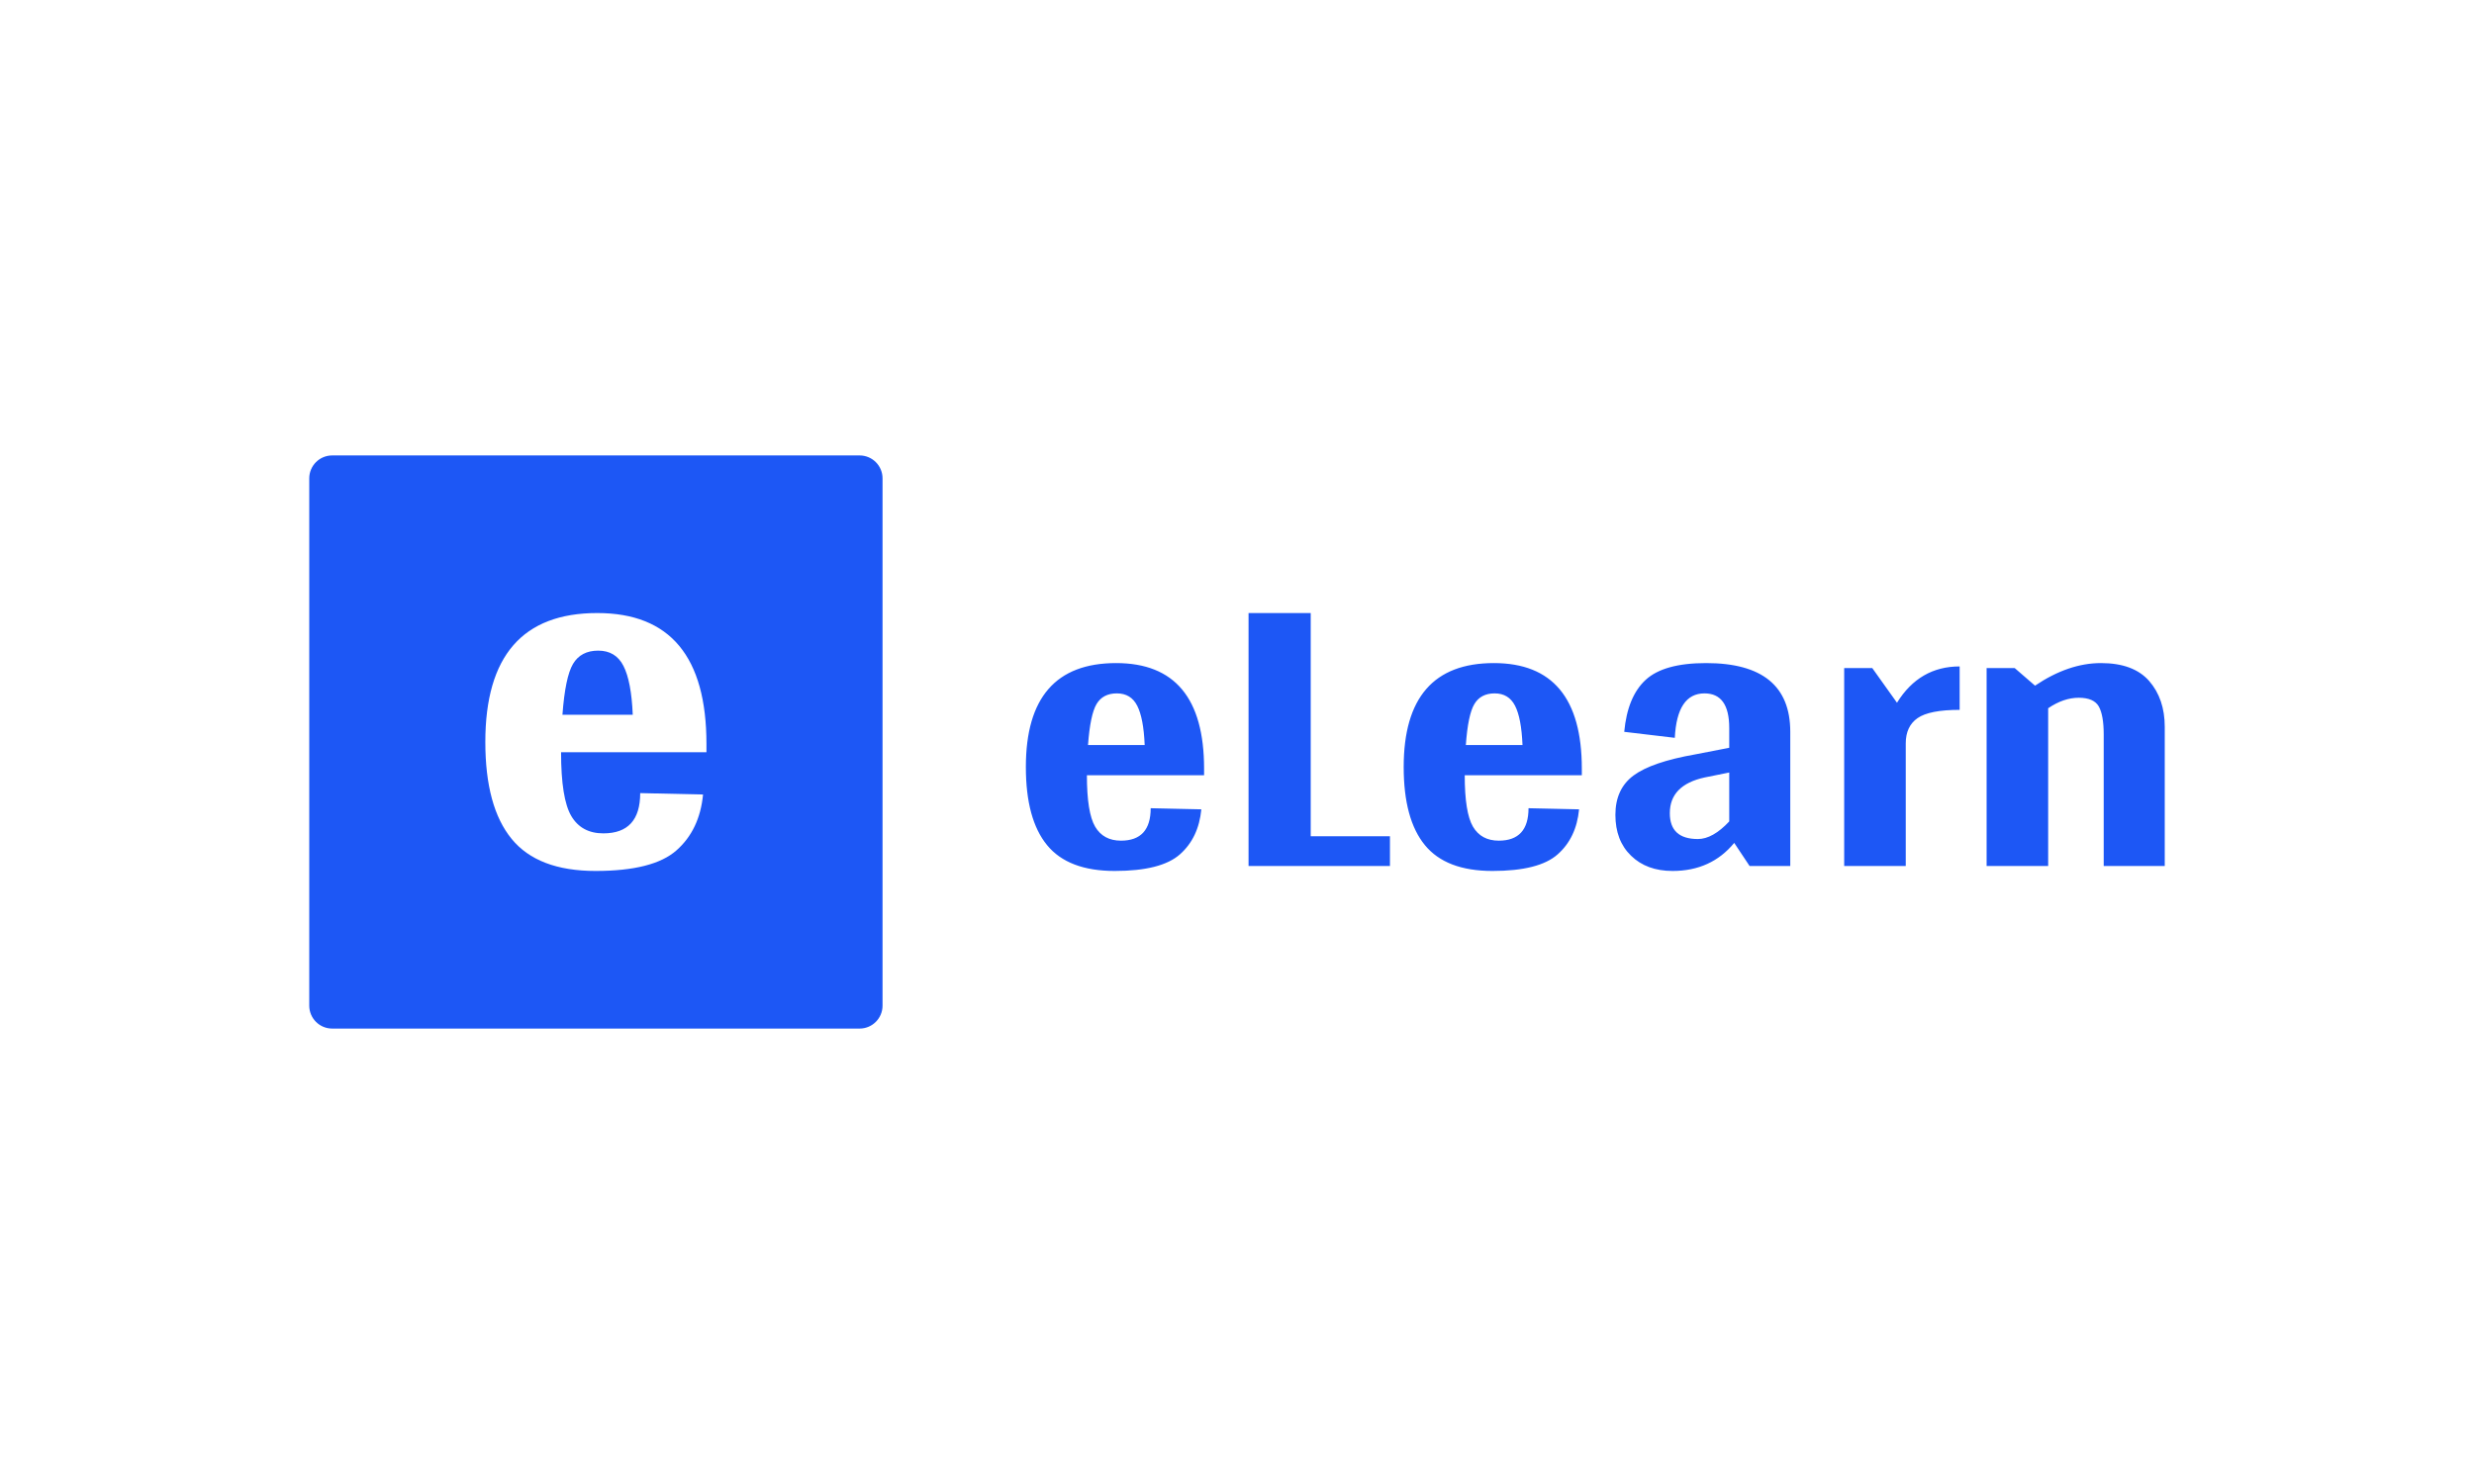
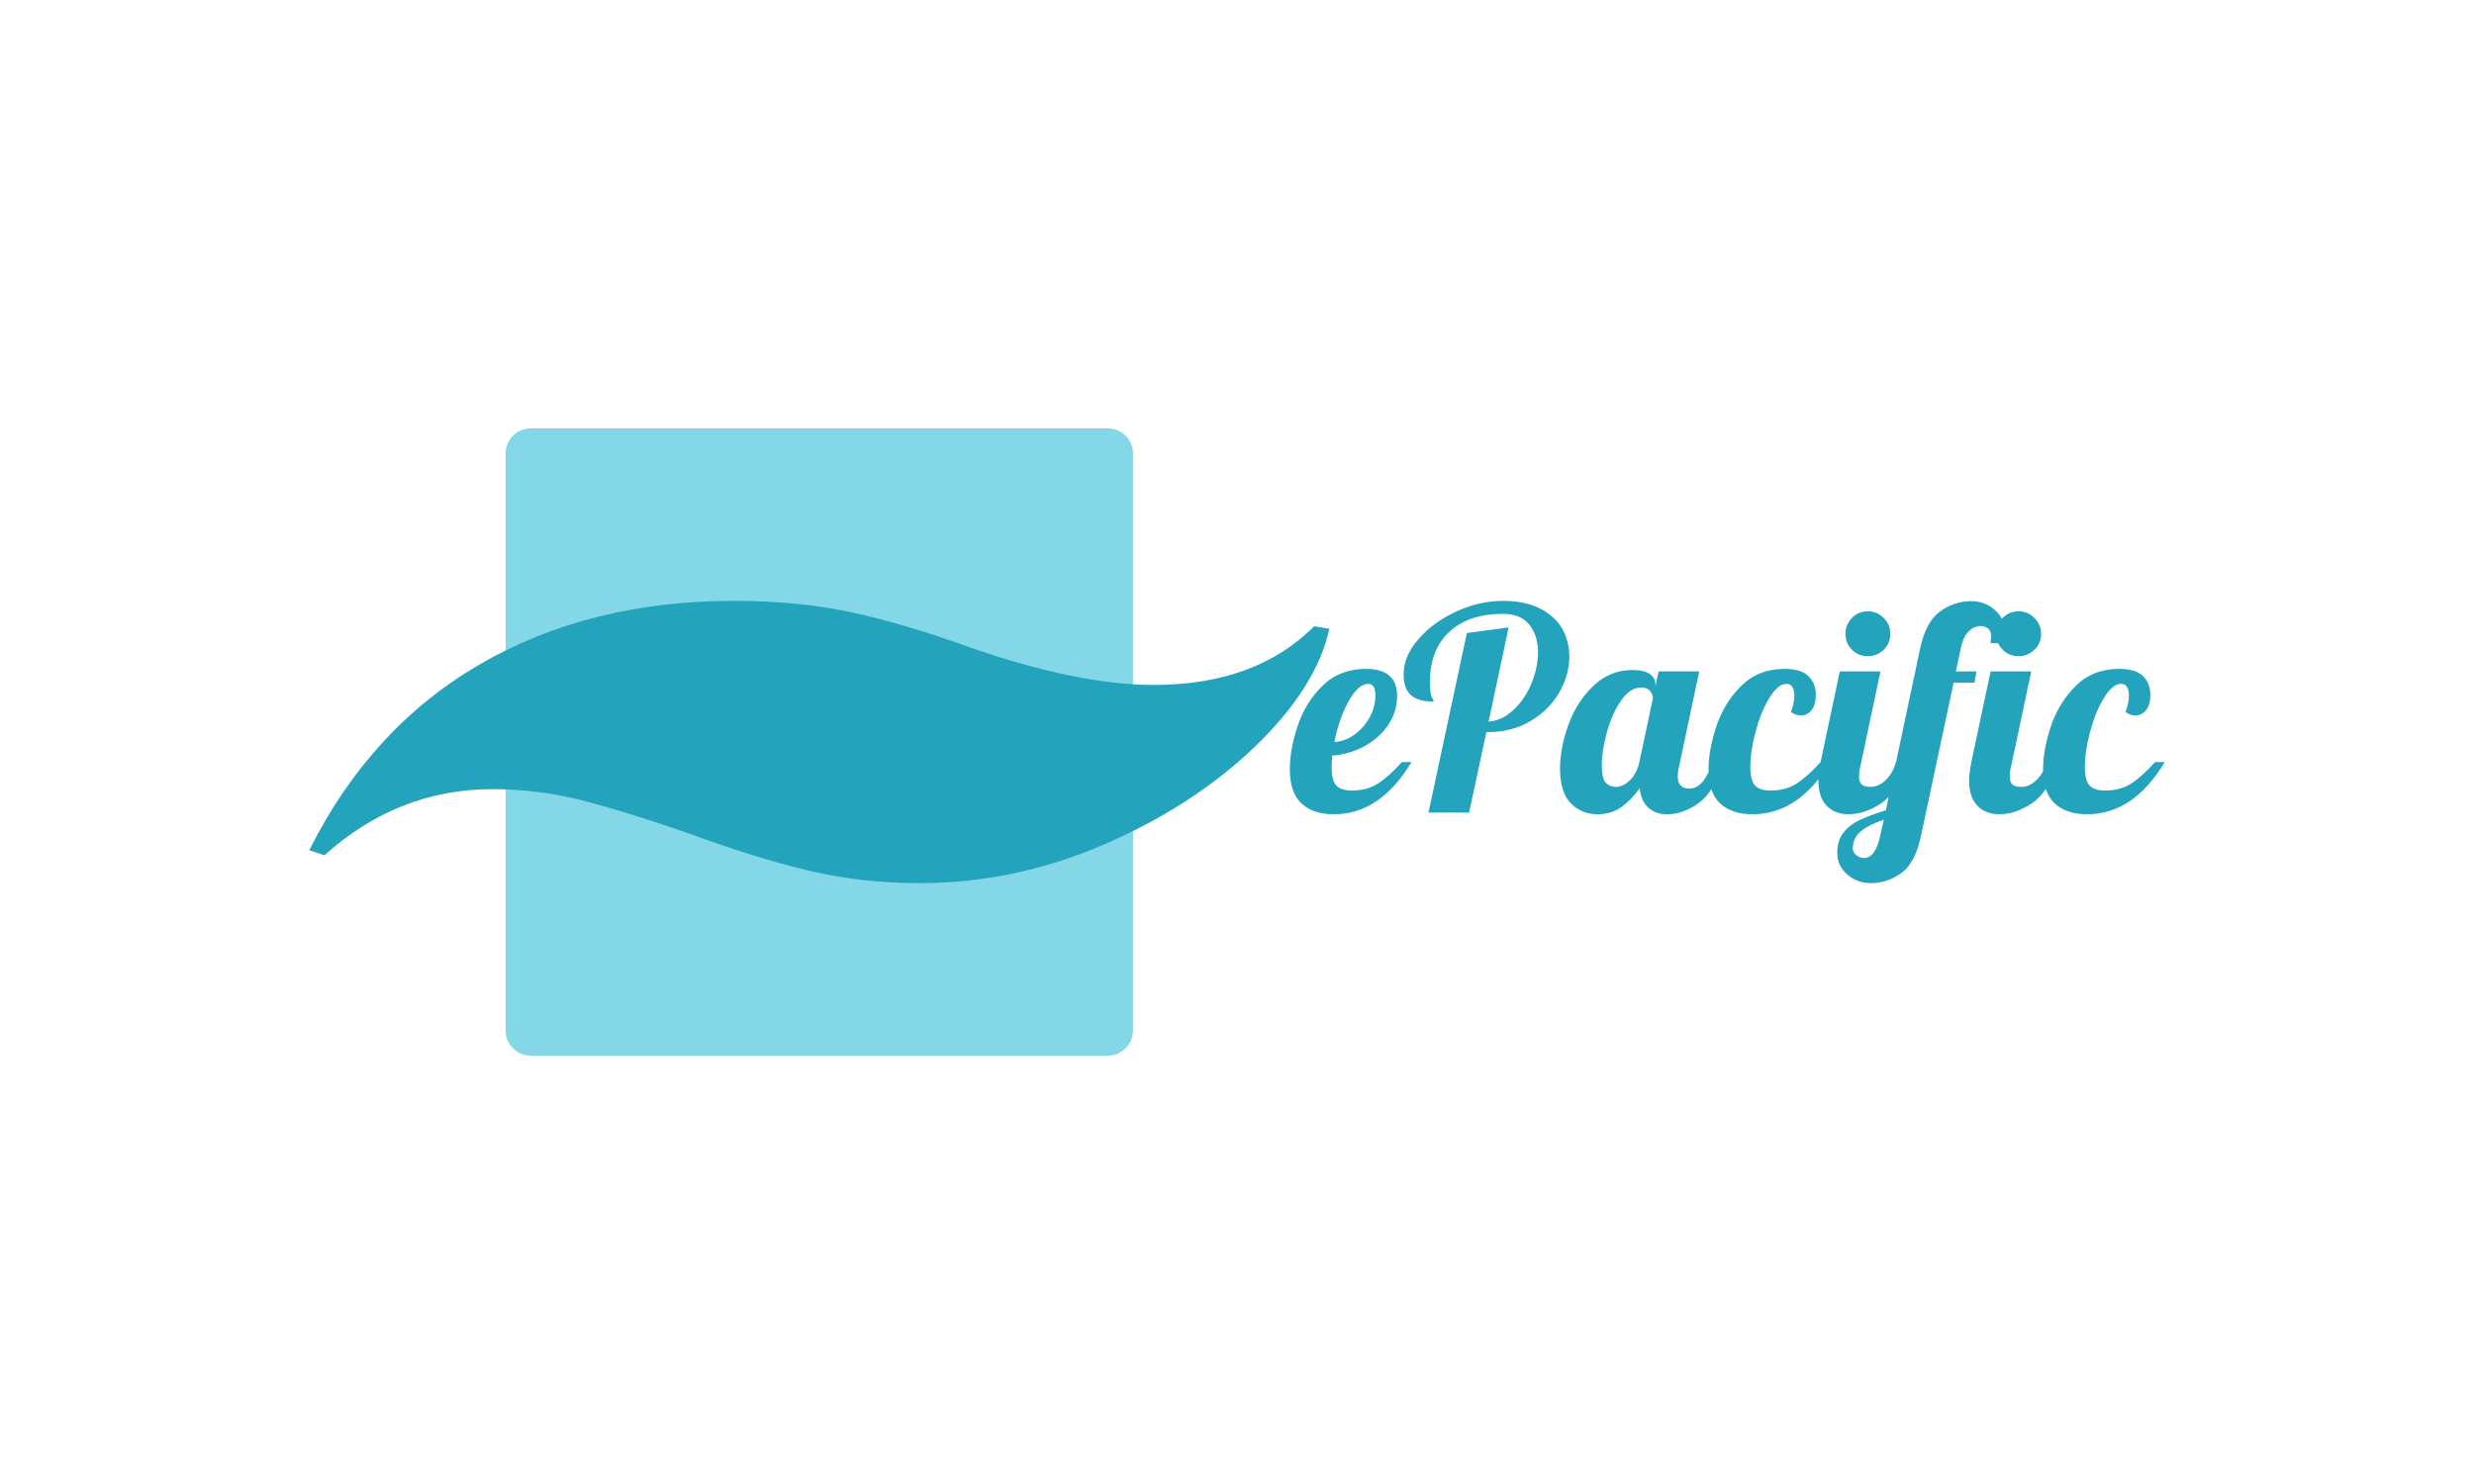
<svg xmlns="http://www.w3.org/2000/svg" version="1.1" width="100%" height="100%" viewBox="0 0 1000 600">
  <rect width="1000" height="600" x="0" y="0" fill="#ffffff" />
  <g>
-     <rect width="333.333" height="333.333" rx="13.333" ry="13.333" y="202.033" fill="#1d57f5" transform="matrix(0.6951763,0,0,0.6951763,0,43.68893)" x="179.811" />
-     <path d="M326.225 374.645L410.763 374.645L410.763 369.876Q410.763 293.699 347.282 293.699L347.282 293.699Q282.191 293.699 282.191 368.699L282.191 368.699Q282.191 406.416 297.489 425.058Q312.724 443.699 346.291 443.699Q379.797 443.699 393.298 431.746Q406.799 419.855 408.781 399.232L408.781 399.232L372.241 398.427Q372.241 421.837 350.812 421.837L350.812 421.837Q338.116 421.837 332.171 411.742Q326.225 401.647 326.225 374.645L326.225 374.645ZM367.906 352.845L367.906 352.845L327.03 352.845Q328.641 330.983 333.162 323.303Q337.745 315.561 347.84 315.561Q357.997 315.561 362.518 324.48Q367.101 333.398 367.906 352.845Z " fill="#ffffff" transform="matrix(0.6951763,0,0,0.6951763,0,43.68893)" />
-     <path d="M631.968 388.042L700.104 388.042L700.104 384.199Q700.104 322.801 648.94 322.801L648.94 322.801Q596.477 322.801 596.477 383.25L596.477 383.25Q596.477 413.649 608.807 428.674Q621.086 443.699 648.141 443.699Q675.146 443.699 686.028 434.065Q696.91 424.481 698.507 407.859L698.507 407.859L669.056 407.21Q669.056 426.079 651.785 426.079L651.785 426.079Q641.552 426.079 636.76 417.942Q631.968 409.806 631.968 388.042L631.968 388.042ZM665.562 370.471L665.562 370.471L632.617 370.471Q633.915 352.851 637.559 346.661Q641.253 340.421 649.389 340.421Q657.575 340.421 661.219 347.61Q664.913 354.798 665.562 370.471ZM808.174 440.804L808.174 423.533L762.101 423.533L762.101 293.699L725.961 293.699L725.961 440.804L808.174 440.804ZM851.652 388.042L919.738 388.042L919.738 384.199Q919.738 322.801 868.574 322.801L868.574 322.801Q816.161 322.801 816.161 383.25L816.161 383.25Q816.161 413.649 828.49 428.674Q840.77 443.699 867.775 443.699Q894.83 443.699 905.662 434.065Q916.544 424.481 918.141 407.859L918.141 407.859L888.74 407.21Q888.74 426.079 871.469 426.079L871.469 426.079Q861.236 426.079 856.444 417.942Q851.652 409.806 851.652 388.042L851.652 388.042ZM885.246 370.471L885.246 370.471L852.301 370.471Q853.549 352.851 857.243 346.661Q860.936 340.421 869.073 340.421Q877.209 340.421 880.903 347.61Q884.597 354.798 885.246 370.471ZM1008.341 427.377L1008.341 427.377L1017.276 440.804L1040.936 440.804L1040.936 362.784Q1040.936 322.801 992.018 322.801L992.018 322.801Q967.409 322.801 956.827 332.585Q946.294 342.318 944.397 362.784L944.397 362.784L973.798 366.278Q975.096 340.421 991.07 340.421L991.07 340.421Q1005.446 340.421 1005.446 360.538L1005.446 360.538L1005.446 372.069L985.629 375.912Q960.371 380.355 949.788 388.192Q939.256 396.029 939.256 411.054Q939.256 426.079 948.391 434.864Q957.476 443.699 972.5 443.699L972.5 443.699Q994.913 443.699 1008.341 427.377ZM970.903 410.105L970.903 410.105Q970.903 393.783 991.07 389.34L991.07 389.34L1005.446 386.445L1005.446 414.897Q995.862 425.13 987.226 425.13L987.226 425.13Q970.903 425.13 970.903 410.105ZM1102.983 345.862L1088.607 325.696L1072.284 325.696L1072.284 440.804L1108.075 440.804L1108.075 369.523Q1108.075 359.59 1114.963 354.798Q1121.852 350.006 1139.422 350.006L1139.422 350.006L1139.422 324.748Q1116.061 324.748 1102.983 345.862L1102.983 345.862ZM1183.249 335.929L1183.249 335.929L1171.419 325.696L1155.096 325.696L1155.096 440.804L1190.887 440.804L1190.887 349.057Q1199.872 342.967 1208.657 342.967Q1217.442 342.967 1220.337 348.059Q1223.183 353.2 1223.183 364.382L1223.183 364.382L1223.183 440.804L1258.674 440.804L1258.674 359.889Q1258.674 343.616 1249.589 333.184Q1240.454 322.801 1221.585 322.801Q1202.717 322.801 1183.249 335.929Z " fill="#1d57f5" transform="matrix(0.6951763,0,0,0.6951763,0,43.68893)" />
+     <rect width="333.333" height="333.333" rx="13.333" ry="13.333" y="186.53" fill="#83d7e7" transform="matrix(0.7607654,0,0,0.7607654,-24.95897,31.29987)" x="301.444" />
+     <path d="M521.522 428.197Q490.358 428.197 462.01 421.439Q433.662 414.68 397.053 401.163L397.053 401.163Q366.077 390.462 342.423 384.267Q318.768 378.26 294.363 378.26L294.363 378.26Q244.425 378.26 205.189 413.366L205.189 413.366L197.116 410.738Q229.594 345.782 287.604 311.989Q345.802 278.197 422.773 278.197L422.773 278.197Q456.565 278.197 484.913 284.205Q513.449 290.4 547.241 302.603L547.241 302.603Q605.251 322.878 645.802 322.878L645.802 322.878Q699.87 322.878 731.033 291.714L731.033 291.714L739.106 293.028Q732.348 324.192 699.306 355.919Q666.077 387.646 618.768 407.922Q571.459 428.197 521.522 428.197L521.522 428.197Z " fill="#24a3bc" transform="matrix(0.7607654,0,0,0.7607654,-24.95897,31.29987)" />
+     <path d="M741.528 391.593Q730.423 391.593 724.278 385.822Q718.111 380.051 718.111 367.739L718.111 367.739Q718.111 357.405 722.173 344.947Q726.215 332.489 735.361 323.426Q744.528 314.343 758.611 314.343L758.611 314.343Q775.111 314.343 775.111 328.739L775.111 328.739Q775.111 337.155 770.319 344.197Q765.528 351.239 757.569 355.53Q749.611 359.801 740.611 360.405L740.611 360.405Q740.319 364.905 740.319 366.405L740.319 366.405Q740.319 373.739 742.861 376.364Q745.423 378.989 751.111 378.989L751.111 378.989Q759.215 378.989 764.986 375.239Q770.778 371.489 777.673 363.843L777.673 363.843L782.778 363.843Q766.111 391.593 741.528 391.593L741.528 391.593ZM741.819 353.197Q747.361 352.905 752.403 349.301Q757.423 345.697 760.486 340.155Q763.569 334.593 763.569 328.447L763.569 328.447Q763.569 322.301 759.819 322.301L759.819 322.301Q754.423 322.301 749.236 331.739Q744.069 341.197 741.819 353.197L741.819 353.197ZM791.778 390.697L812.173 295.301L834.361 292.301L823.715 342.405Q830.923 341.801 836.986 336.093Q843.069 330.405 846.528 321.989Q849.965 313.593 849.965 305.489L849.965 305.489Q849.965 296.489 845.319 290.801Q840.673 285.093 831.361 285.093L831.361 285.093Q813.069 285.093 802.798 294.697Q792.528 304.301 792.528 321.551L792.528 321.551Q792.528 327.093 793.569 329.28Q794.611 331.447 794.611 331.739L794.611 331.739Q786.528 331.739 782.548 328.364Q778.569 324.989 778.569 317.197L778.569 317.197Q778.569 307.593 786.444 298.53Q794.319 289.447 806.611 283.822Q818.923 278.197 831.215 278.197L831.215 278.197Q843.069 278.197 851.028 282.239Q858.965 286.301 862.798 292.968Q866.611 299.655 866.611 307.739L866.611 307.739Q866.611 317.489 861.298 326.801Q855.965 336.093 846.069 342.03Q836.173 347.947 823.278 347.947L823.278 347.947L822.528 347.947L813.361 390.697L791.778 390.697ZM881.611 391.593Q873.069 391.593 867.361 385.739Q861.673 379.905 861.673 367.447L861.673 367.447Q861.673 356.343 866.09 344.114Q870.528 331.905 879.298 323.426Q888.069 314.947 900.215 314.947L900.215 314.947Q906.361 314.947 909.361 317.051Q912.361 319.155 912.361 322.593L912.361 322.593L912.361 323.655L914.028 315.697L935.611 315.697L924.819 366.697Q924.215 368.947 924.215 371.489L924.215 371.489Q924.215 377.947 930.361 377.947L930.361 377.947Q934.569 377.947 937.653 374.051Q940.715 370.155 942.528 363.843L942.528 363.843L948.819 363.843Q943.278 380.051 935.09 385.822Q926.923 391.593 918.673 391.593L918.673 391.593Q912.361 391.593 908.548 388.072Q904.715 384.551 903.965 377.801L903.965 377.801Q899.611 383.947 894.298 387.78Q888.965 391.593 881.611 391.593L881.611 391.593ZM891.361 377.051Q895.111 377.051 898.798 373.53Q902.465 369.989 903.819 363.843L903.819 363.843L911.028 329.947Q911.028 327.989 909.528 326.114Q908.028 324.239 904.861 324.239L904.861 324.239Q898.861 324.239 894.069 331.218Q889.278 338.197 886.569 348.03Q883.861 357.843 883.861 365.343L883.861 365.343Q883.861 372.843 886.048 374.947Q888.215 377.051 891.361 377.051L891.361 377.051ZM963.965 391.593Q952.861 391.593 946.715 385.822Q940.569 380.051 940.569 367.739L940.569 367.739Q940.569 357.405 944.694 344.947Q948.819 332.489 957.903 323.426Q966.965 314.343 980.923 314.343L980.923 314.343Q989.923 314.343 993.736 318.239Q997.569 322.155 997.569 328.155L997.569 328.155Q997.569 333.405 995.319 336.239Q993.069 339.093 989.611 339.093L989.611 339.093Q987.069 339.093 984.361 337.301L984.361 337.301Q986.173 332.343 986.173 328.447L986.173 328.447Q986.173 325.593 985.111 323.947Q984.069 322.301 981.965 322.301L981.965 322.301Q977.465 322.301 972.965 329.655Q968.465 336.989 965.611 347.489Q962.778 357.989 962.778 366.405L962.778 366.405Q962.778 373.739 965.319 376.364Q967.861 378.989 973.569 378.989L973.569 378.989Q981.673 378.989 987.444 375.239Q993.215 371.489 1000.111 363.843L1000.111 363.843L1005.215 363.843Q988.569 391.593 963.965 391.593L963.965 391.593ZM1025.173 307.593Q1020.215 307.593 1016.778 304.155Q1013.319 300.697 1013.319 295.739L1013.319 295.739Q1013.319 290.801 1016.778 287.28Q1020.215 283.739 1025.173 283.739L1025.173 283.739Q1030.111 283.739 1033.653 287.28Q1037.173 290.801 1037.173 295.739L1037.173 295.739Q1037.173 300.697 1033.653 304.155Q1030.111 307.593 1025.173 307.593L1025.173 307.593ZM1014.965 391.593Q1007.778 391.593 1003.34 387.093Q998.923 382.593 998.923 373.593L998.923 373.593Q998.923 369.843 1000.111 363.843L1000.111 363.843L1010.319 315.697L1031.923 315.697L1021.111 366.697Q1020.528 368.947 1020.528 371.489L1020.528 371.489Q1020.528 374.489 1021.944 375.78Q1023.361 377.051 1026.673 377.051L1026.673 377.051Q1031.028 377.051 1034.778 373.364Q1038.528 369.697 1040.173 363.843L1040.173 363.843L1046.465 363.843Q1040.923 380.051 1032.215 385.822Q1023.528 391.593 1014.965 391.593L1014.965 391.593ZM1026.673 428.197Q1019.611 428.197 1014.298 423.614Q1008.965 419.051 1008.965 411.989L1008.965 411.989Q1008.965 405.551 1012.278 401.343Q1015.569 397.155 1020.819 394.676Q1026.069 392.197 1034.778 389.489L1034.778 389.489L1052.923 303.843Q1055.923 289.447 1063.486 283.905Q1071.069 278.343 1080.215 278.343L1080.215 278.343Q1087.278 278.343 1092.59 282.926Q1097.923 287.489 1097.923 294.551L1097.923 294.551Q1097.923 297.989 1097.465 300.697L1097.465 300.697L1090.423 300.697Q1090.715 297.405 1090.715 296.655L1090.715 296.655Q1090.715 294.239 1089.069 292.905Q1087.423 291.551 1085.028 291.551L1085.028 291.551Q1081.861 291.551 1078.861 294.322Q1075.861 297.093 1074.528 303.843L1074.528 303.843L1071.965 315.697L1082.923 315.697L1081.861 321.697L1070.778 321.697L1053.528 402.697Q1050.528 417.239 1043.173 422.718Q1035.819 428.197 1026.673 428.197L1026.673 428.197ZM1023.215 414.843Q1029.215 414.843 1031.778 403.155L1031.778 403.155L1033.715 394.447Q1025.778 397.155 1021.486 400.676Q1017.215 404.197 1017.215 409.905L1017.215 409.905Q1017.215 411.697 1019.028 413.28Q1020.819 414.843 1023.215 414.843L1023.215 414.843ZM1105.278 307.593Q1100.319 307.593 1096.861 304.155Q1093.423 300.697 1093.423 295.739L1093.423 295.739Q1093.423 290.801 1096.861 287.28Q1100.319 283.739 1105.278 283.739L1105.278 283.739Q1110.215 283.739 1113.736 287.28Q1117.278 290.801 1117.278 295.739L1117.278 295.739Q1117.278 300.697 1113.736 304.155Q1110.215 307.593 1105.278 307.593L1105.278 307.593ZM1095.069 391.593Q1087.861 391.593 1083.444 387.093Q1079.028 382.593 1079.028 373.593L1079.028 373.593Q1079.028 369.843 1080.215 363.843L1080.215 363.843L1090.423 315.697L1112.028 315.697L1101.215 366.697Q1100.611 368.947 1100.611 371.489L1100.611 371.489Q1100.611 374.489 1102.048 375.78Q1103.465 377.051 1106.778 377.051L1106.778 377.051Q1111.111 377.051 1114.861 373.364Q1118.611 369.697 1120.278 363.843L1120.278 363.843L1126.569 363.843Q1121.028 380.051 1112.319 385.822Q1103.611 391.593 1095.069 391.593L1095.069 391.593ZM1141.715 391.593Q1130.611 391.593 1124.465 385.822Q1118.319 380.051 1118.319 367.739L1118.319 367.739Q1118.319 357.405 1122.444 344.947Q1126.569 332.489 1135.653 323.426Q1144.715 314.343 1158.673 314.343L1158.673 314.343Q1167.673 314.343 1171.486 318.239Q1175.319 322.155 1175.319 328.155L1175.319 328.155Q1175.319 333.405 1173.069 336.239Q1170.819 339.093 1167.361 339.093L1167.361 339.093Q1164.819 339.093 1162.111 337.301L1162.111 337.301Q1163.923 332.343 1163.923 328.447L1163.923 328.447Q1163.923 325.593 1162.861 323.947Q1161.819 322.301 1159.715 322.301L1159.715 322.301Q1155.215 322.301 1150.715 329.655Q1146.215 336.989 1143.361 347.489Q1140.528 357.989 1140.528 366.405L1140.528 366.405Q1140.528 373.739 1143.069 376.364Q1145.611 378.989 1151.319 378.989L1151.319 378.989Q1159.423 378.989 1165.194 375.239Q1170.965 371.489 1177.861 363.843L1177.861 363.843L1182.965 363.843Q1166.319 391.593 1141.715 391.593L1141.715 391.593Z " fill="#24a3bc" transform="matrix(0.7607654,0,0,0.7607654,-24.95897,31.29987)" />
  </g>
</svg>
